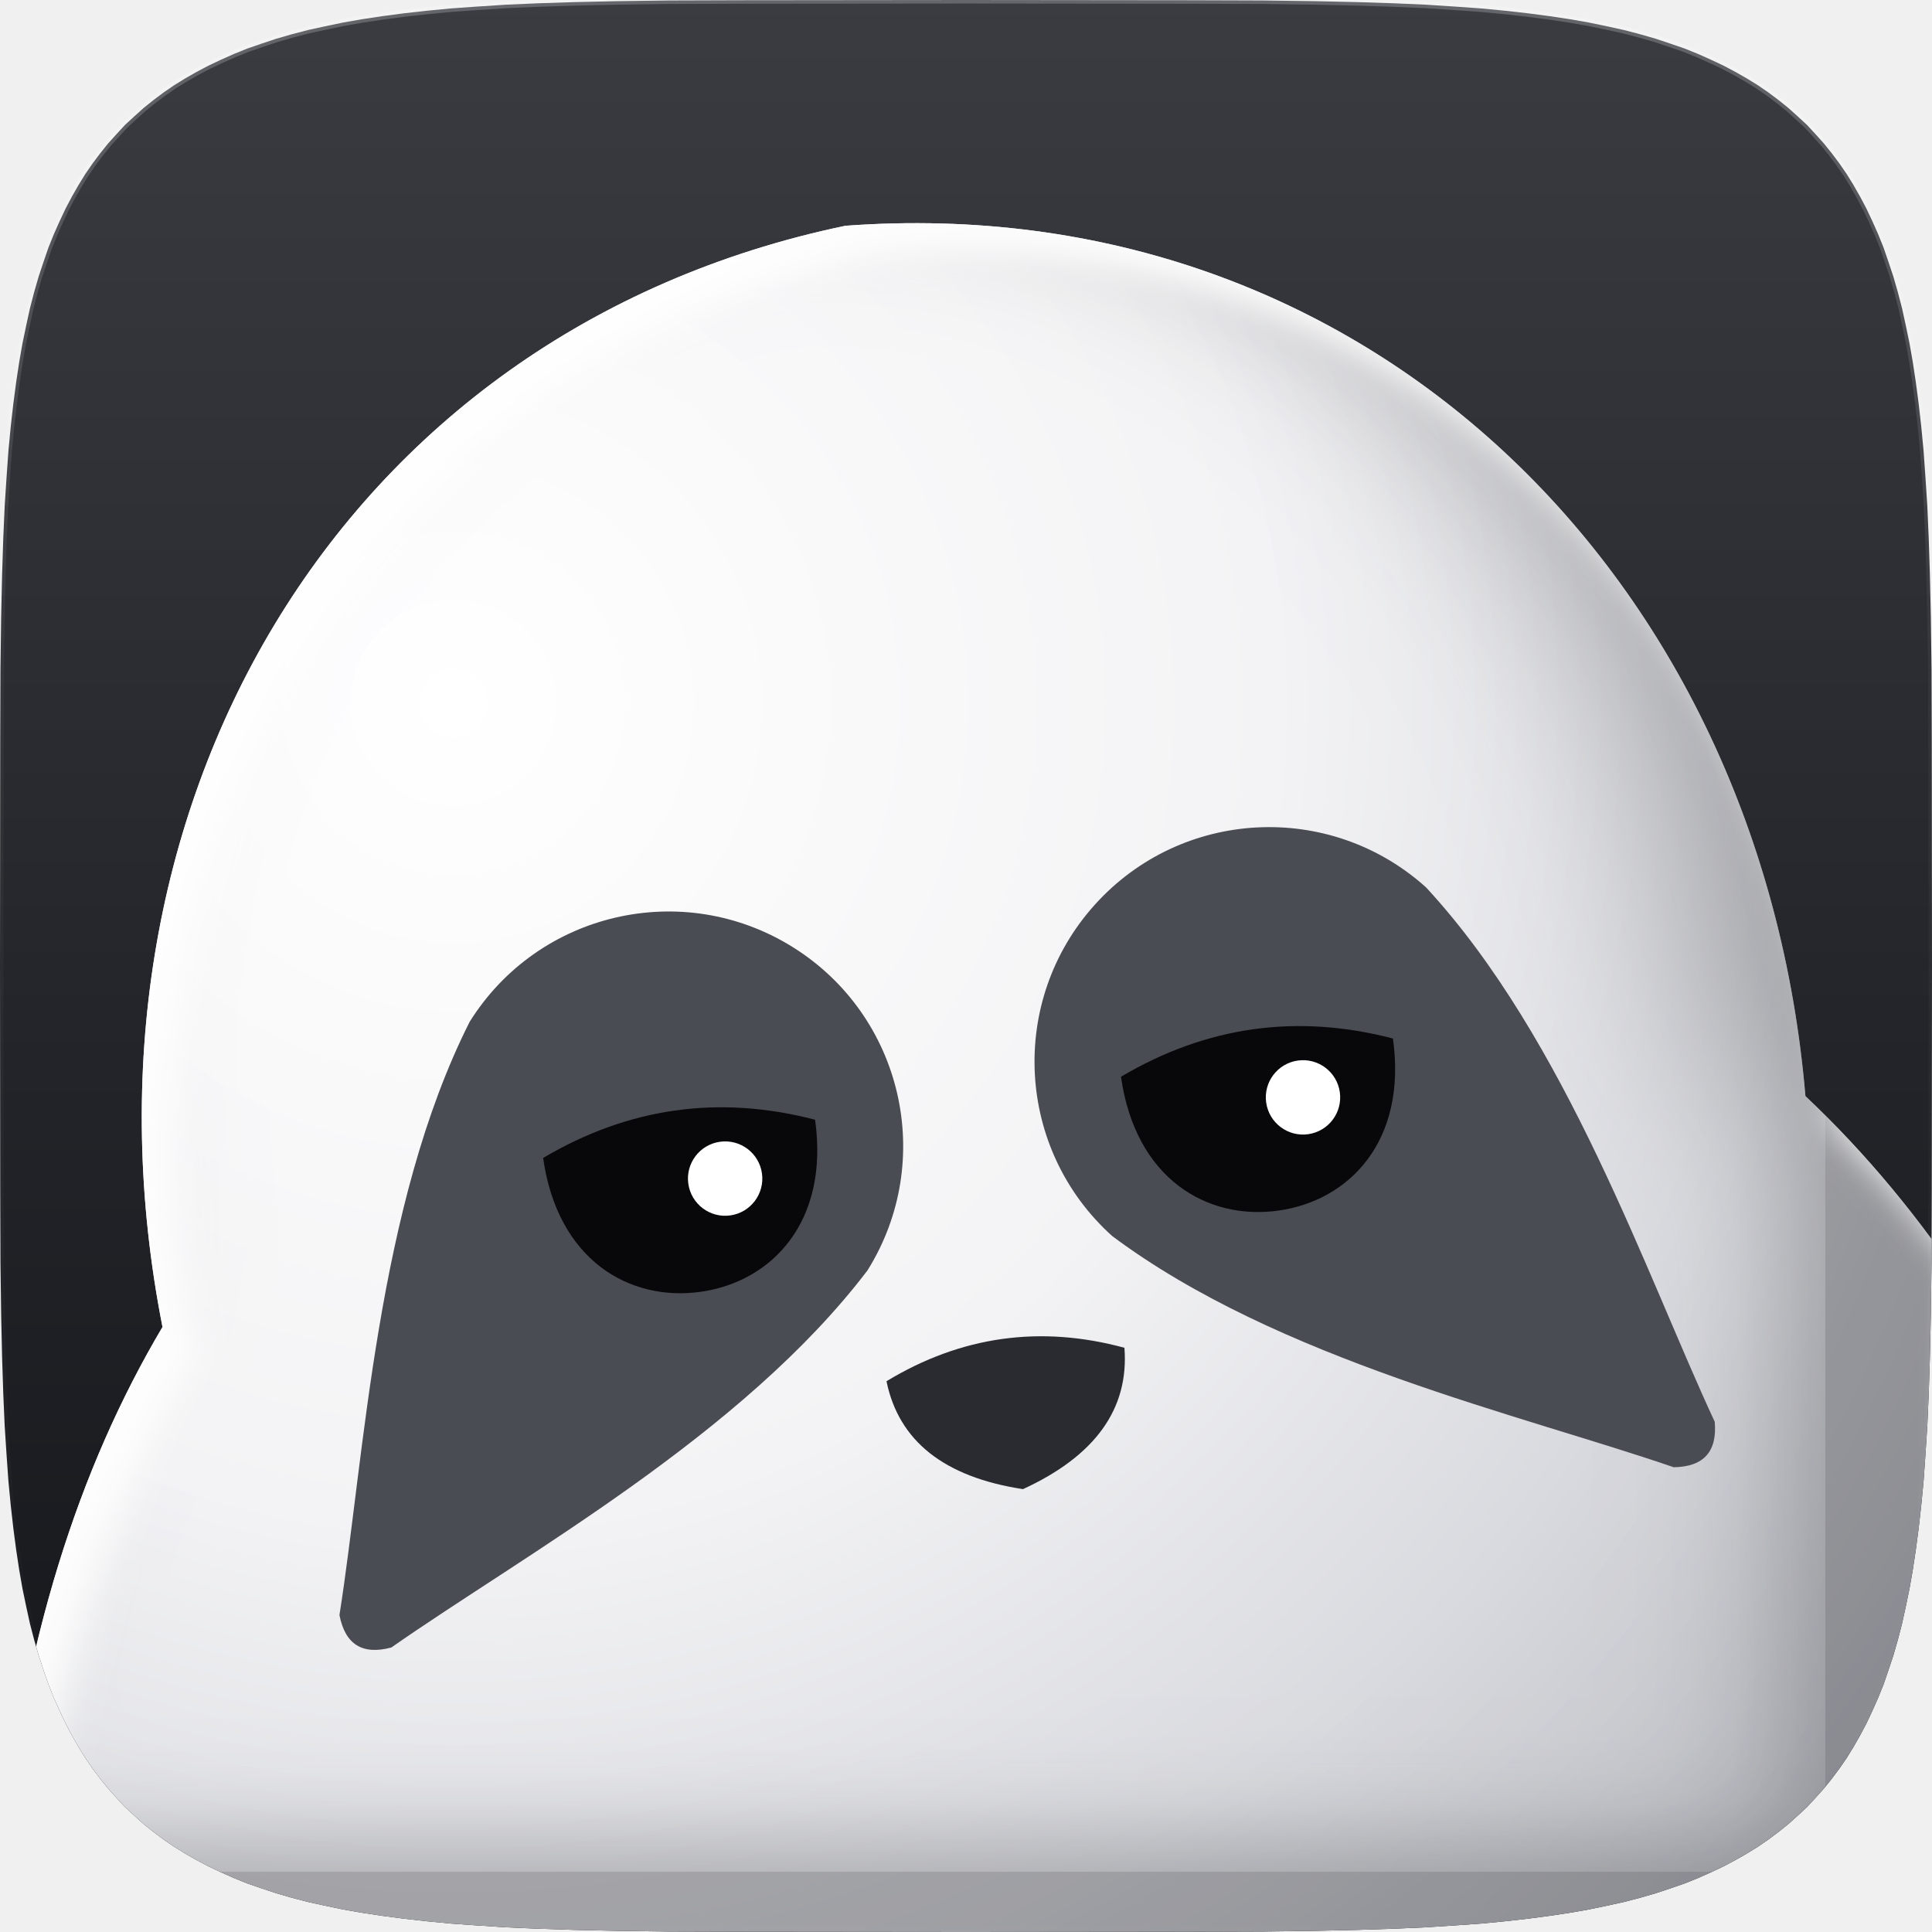
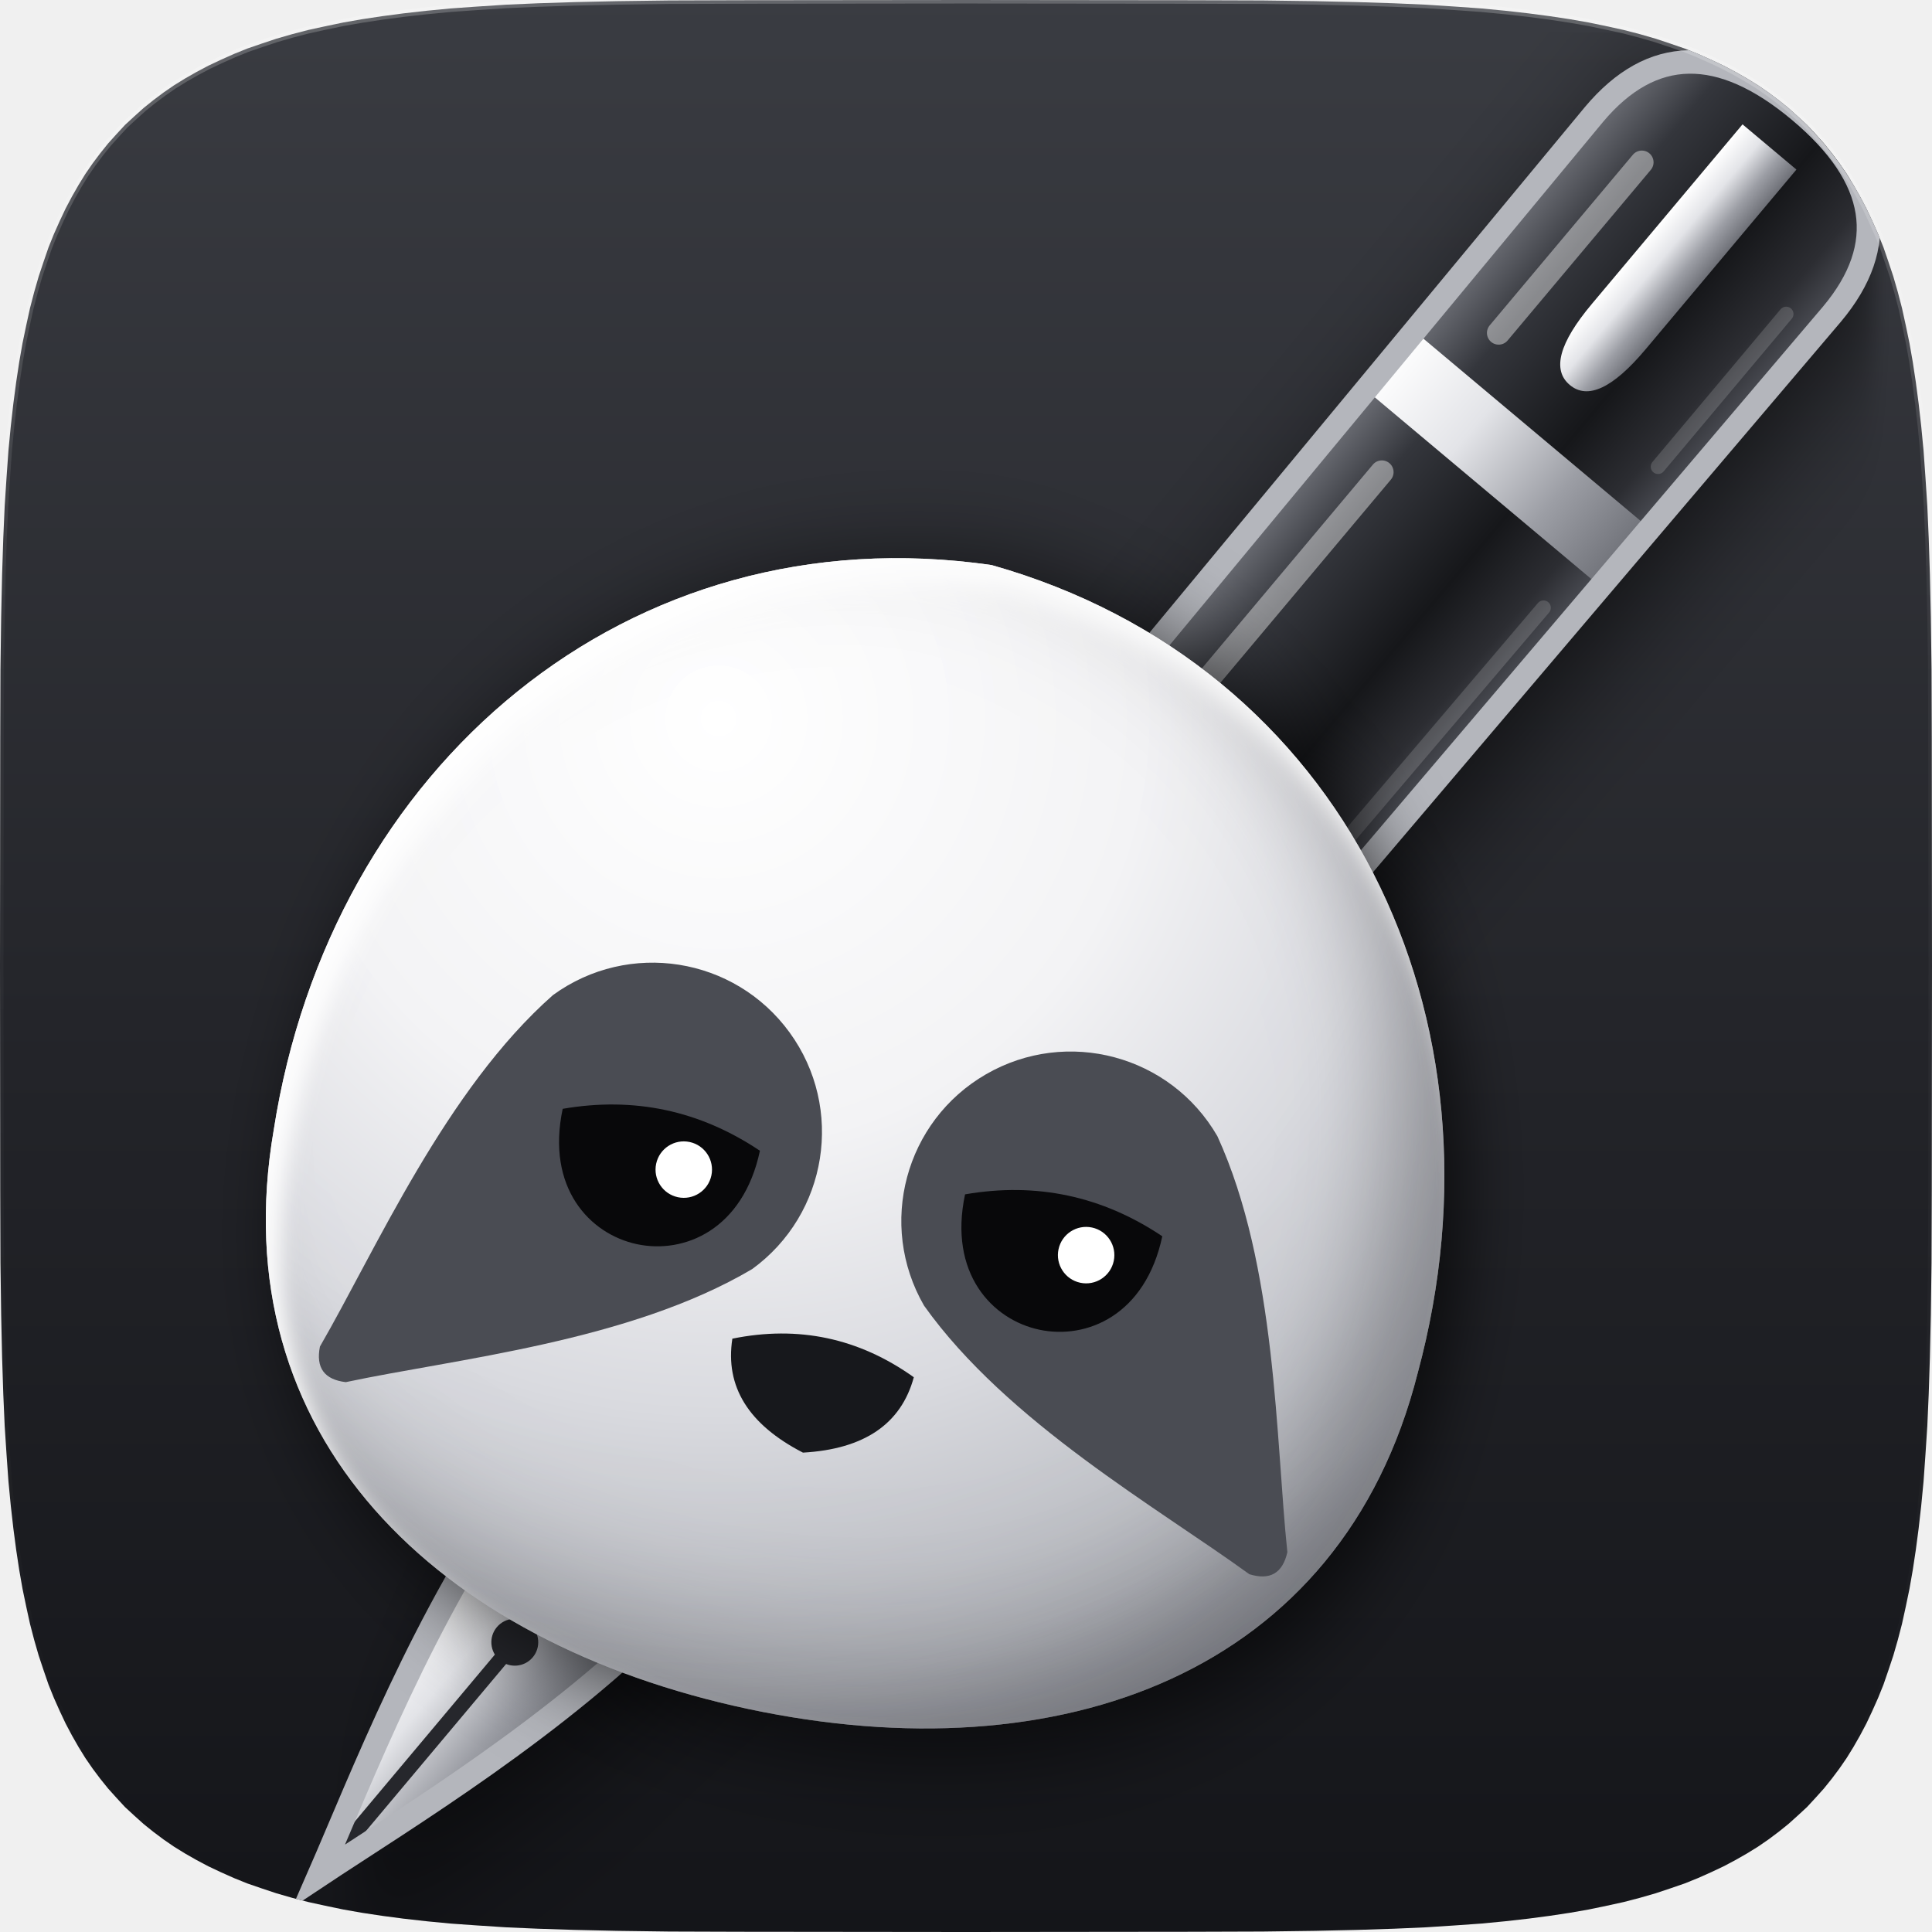
- <svg xmlns="http://www.w3.org/2000/svg" viewBox="100 100 824 824">
+ <svg xmlns="http://www.w3.org/2000/svg" viewBox="100 100 824 824" width="1024" height="1024">
  <defs>
+     <filter id="tileDrop" x="-10%" y="-10%" width="120%" height="125%">
+       <feGaussianBlur stdDeviation="14" />
+     </filter>
    <path id="squircle" d="M924.0 512.0 L923.9 608.0 L923.8 638.6 L923.5 660.9 L923.1 679.0 L922.6 694.5 L922.0 708.2 L921.2 720.5 L920.4 731.8 L919.4 742.2 L918.3 751.9 L917.1 761.0 L915.8 769.6 L914.4 777.6 L912.8 785.3 L911.2 792.6 L909.4 799.5 L907.5 806.1 L905.4 812.4 L903.3 818.5 L901.0 824.2 L898.5 829.8 L896.0 835.1 L893.3 840.2 L890.5 845.1 L887.6 849.8 L884.5 854.3 L881.2 858.7 L877.9 862.8 L874.3 866.8 L870.7 870.7 L866.8 874.3 L862.8 877.9 L858.7 881.2 L854.3 884.5 L849.8 887.6 L845.1 890.5 L840.2 893.3 L835.1 896.0 L829.8 898.5 L824.2 901.0 L818.5 903.3 L812.4 905.4 L806.1 907.5 L799.5 909.4 L792.6 911.2 L785.3 912.8 L777.6 914.4 L769.6 915.8 L761.0 917.1 L751.9 918.3 L742.2 919.4 L731.8 920.4 L720.5 921.2 L708.2 922.0 L694.5 922.6 L679.0 923.1 L660.9 923.5 L638.6 923.8 L608.0 923.9 L512.0 924.0 L416.0 923.9 L385.4 923.8 L363.1 923.5 L345.0 923.1 L329.5 922.6 L315.8 922.0 L303.5 921.2 L292.2 920.4 L281.8 919.4 L272.1 918.3 L263.0 917.1 L254.4 915.8 L246.4 914.4 L238.7 912.8 L231.4 911.2 L224.5 909.4 L217.9 907.5 L211.6 905.4 L205.5 903.3 L199.8 901.0 L194.2 898.5 L188.9 896.0 L183.8 893.3 L178.9 890.5 L174.2 887.6 L169.7 884.5 L165.3 881.2 L161.2 877.9 L157.2 874.3 L153.3 870.7 L149.7 866.8 L146.1 862.8 L142.8 858.7 L139.5 854.3 L136.4 849.8 L133.5 845.1 L130.7 840.2 L128.0 835.1 L125.5 829.8 L123.0 824.2 L120.7 818.5 L118.6 812.4 L116.5 806.1 L114.6 799.5 L112.8 792.6 L111.2 785.3 L109.6 777.6 L108.2 769.6 L106.9 761.0 L105.7 751.9 L104.6 742.2 L103.6 731.8 L102.8 720.5 L102.0 708.2 L101.4 694.5 L100.9 679.0 L100.5 660.9 L100.2 638.6 L100.1 608.0 L100.0 512.0 L100.1 416.0 L100.2 385.4 L100.5 363.1 L100.9 345.0 L101.4 329.5 L102.0 315.8 L102.8 303.5 L103.6 292.2 L104.6 281.8 L105.7 272.1 L106.9 263.0 L108.2 254.4 L109.6 246.4 L111.2 238.7 L112.8 231.4 L114.6 224.5 L116.5 217.9 L118.6 211.6 L120.7 205.5 L123.0 199.8 L125.5 194.2 L128.0 188.9 L130.7 183.8 L133.5 178.9 L136.4 174.2 L139.5 169.7 L142.8 165.3 L146.1 161.2 L149.7 157.2 L153.3 153.3 L157.2 149.7 L161.2 146.1 L165.3 142.8 L169.7 139.5 L174.2 136.4 L178.9 133.5 L183.8 130.7 L188.9 128.0 L194.2 125.5 L199.8 123.0 L205.5 120.7 L211.6 118.6 L217.9 116.5 L224.5 114.6 L231.4 112.8 L238.7 111.2 L246.4 109.6 L254.4 108.2 L263.0 106.9 L272.1 105.7 L281.8 104.6 L292.2 103.6 L303.5 102.8 L315.8 102.0 L329.5 101.4 L345.0 100.9 L363.1 100.5 L385.4 100.2 L416.0 100.1 L512.0 100.0 L608.0 100.1 L638.6 100.2 L660.9 100.5 L679.0 100.9 L694.5 101.4 L708.2 102.0 L720.5 102.8 L731.8 103.6 L742.2 104.6 L751.9 105.7 L761.0 106.9 L769.6 108.2 L777.6 109.6 L785.3 111.2 L792.6 112.8 L799.5 114.6 L806.1 116.5 L812.4 118.6 L818.5 120.7 L824.2 123.0 L829.8 125.5 L835.1 128.0 L840.2 130.7 L845.1 133.5 L849.8 136.4 L854.3 139.5 L858.7 142.8 L862.8 146.1 L866.8 149.7 L870.7 153.3 L874.3 157.2 L877.9 161.2 L881.2 165.3 L884.5 169.7 L887.6 174.2 L890.5 178.9 L893.3 183.8 L896.0 188.9 L898.5 194.2 L901.0 199.8 L903.3 205.5 L905.4 211.6 L907.5 217.9 L909.4 224.5 L911.2 231.4 L912.8 238.7 L914.4 246.4 L915.8 254.4 L917.1 263.0 L918.3 272.1 L919.4 281.8 L920.4 292.2 L921.2 303.5 L922.0 315.8 L922.6 329.5 L923.1 345.0 L923.5 363.1 L923.8 385.4 L923.9 416.0 Z" />
    <clipPath id="clip">
      <use href="#squircle" />
    </clipPath>
    <linearGradient id="bg" x1="0" y1="0" x2="0" y2="1">
      <stop offset="0" stop-color="#3a3c42" />
      <stop offset="0.55" stop-color="#232429" />
      <stop offset="1" stop-color="#141519" />
    </linearGradient>
    <linearGradient id="rim" x1="0" y1="0" x2="0" y2="1">
      <stop offset="0" stop-color="#fff" stop-opacity="0.22" />
      <stop offset="0.35" stop-color="#fff" stop-opacity="0.04" />
      <stop offset="1" stop-color="#fff" stop-opacity="0" />
    </linearGradient>
    <radialGradient id="body" cx="0.30" cy="0.18" r="0.95">
      <stop offset="0" stop-color="#ffffff" />
      <stop offset="0.38" stop-color="#f3f3f5" />
      <stop offset="0.62" stop-color="#d9dadf" />
      <stop offset="0.86" stop-color="#b4b6bc" />
      <stop offset="1" stop-color="#8a8c93" />
    </radialGradient>
    <linearGradient id="eye" x1="0" y1="0" x2="0" y2="1">
      <stop offset="0" stop-color="#050506" />
      <stop offset="1" stop-color="#26272c" />
    </linearGradient>
-     <linearGradient id="patch" x1="0" y1="0" x2="0" y2="1">
-       <stop offset="0" stop-color="#6c6e75" />
-       <stop offset="1" stop-color="#4a4c53" />
-     </linearGradient>
-     <linearGradient id="claw" x1="0" y1="0" x2="0" y2="1">
-       <stop offset="0" stop-color="#8d8f96" />
-       <stop offset="1" stop-color="#45474d" />
-     </linearGradient>
-     <radialGradient id="ring" cx="0.5" cy="0.5" r="0.5">
-       <stop offset="0.47" stop-color="#8e9097" stop-opacity="0" />
-       <stop offset="0.6" stop-color="#8e9097" stop-opacity="0.4" />
-       <stop offset="1" stop-color="#8e9097" stop-opacity="0.4" />
-     </radialGradient>
-     <clipPath id="headClip">
-       <path d="M 112 1110 C 112 880 150 742 222 652 C 212 470 318 334 452 304 Q 452 270 478 250 Q 480 276 500 290 Q 512 254 548 244 Q 534 272 546 298 Q 566 284 584 290 Q 574 300 578 310 C 716 342 816 480 802 652 C 874 742 912 880 912 1110 Z" />
-     </clipPath>
    <filter id="sculpt" x="-20%" y="-20%" width="140%" height="140%">
      <feGaussianBlur in="SourceAlpha" stdDeviation="30" result="b1" />
      <feOffset in="b1" dx="-34" dy="-26" result="o1" />
      <feComposite in="SourceAlpha" in2="o1" operator="out" result="edge1" />
      <feFlood flood-color="#3e4047" flood-opacity="0.55" />
      <feComposite in2="edge1" operator="in" result="shade" />
      <feGaussianBlur in="SourceAlpha" stdDeviation="6" result="b2" />
      <feOffset in="b2" dx="10" dy="12" result="o2" />
      <feComposite in="SourceAlpha" in2="o2" operator="out" result="edge2" />
      <feFlood flood-color="#ffffff" flood-opacity="0.9" />
      <feComposite in2="edge2" operator="in" result="shine" />
      <feMerge>
        <feMergeNode in="SourceGraphic" />
        <feMergeNode in="shade" />
        <feMergeNode in="shine" />
      </feMerge>
    </filter>
    <filter id="cast" x="-20%" y="-20%" width="140%" height="140%">
      <feGaussianBlur in="SourceAlpha" stdDeviation="22" />
      <feOffset dx="10" dy="6" />
      <feComponentTransfer>
        <feFuncA type="linear" slope="0.7" />
      </feComponentTransfer>
    </filter>
    <filter id="eyeInset" x="-30%" y="-30%" width="160%" height="160%">
      <feGaussianBlur in="SourceAlpha" stdDeviation="5" result="b" />
      <feOffset in="b" dx="4" dy="7" result="o" />
      <feComposite in="SourceAlpha" in2="o" operator="out" result="e" />
      <feFlood flood-color="#000" flood-opacity="0.9" />
      <feComposite in2="e" operator="in" result="s" />
      <feMerge>
        <feMergeNode in="SourceGraphic" />
        <feMergeNode in="s" />
      </feMerge>
    </filter>
+     <filter id="soft" x="-30%" y="-30%" width="160%" height="160%">
+       <feGaussianBlur stdDeviation="14" />
+     </filter>
+     <filter id="cast2" x="-80%" y="-80%" width="260%" height="260%">
+       <feGaussianBlur in="SourceAlpha" stdDeviation="22" />
+       <feOffset dx="10" dy="6" />
+       <feComponentTransfer>
+         <feFuncA type="linear" slope="0.7" />
+       </feComponentTransfer>
+     </filter>
+     <linearGradient id="patch" x1="0" y1="0" x2="0" y2="1">
+       <stop offset="0" stop-color="#6c6e75" />
+       <stop offset="1" stop-color="#4a4c53" />
+     </linearGradient>
    <filter id="patchSoft" x="-10%" y="-10%" width="120%" height="120%">
      <feGaussianBlur stdDeviation="2.2" />
    </filter>
+     <radialGradient id="ring" cx="0.5" cy="0.5" r="0.5">
+       <stop offset="0.5" stop-color="#8e9097" stop-opacity="0" />
+       <stop offset="0.66" stop-color="#8e9097" stop-opacity="0.38" />
+       <stop offset="1" stop-color="#8e9097" stop-opacity="0.38" />
+     </radialGradient>
+     <linearGradient id="claw" x1="0" y1="0" x2="0" y2="1">
+       <stop offset="0" stop-color="#8d8f96" />
+       <stop offset="1" stop-color="#45474d" />
+     </linearGradient>
    <filter id="clawDrop" x="-40%" y="-20%" width="180%" height="150%">
      <feDropShadow dx="3" dy="5" stdDeviation="3" flood-color="#000" flood-opacity="0.35" />
    </filter>
-     <filter id="tileDrop" x="-10%" y="-10%" width="120%" height="125%">
-       <feGaussianBlur stdDeviation="14" />
-     </filter>
+     <clipPath id="sHead">
+       <path d="M 222 652 C 212 470 318 334 452 304 Q 452 270 478 250 Q 480 276 500 290 Q 512 254 548 244 Q 534 272 546 298 Q 566 284 584 290 Q 574 300 578 310 C 716 342 816 480 802 652 C 796 806 670 884 512 884 C 354 884 228 806 222 652 Z" />
+     </clipPath>
+     <radialGradient id="fur" cx="0.30" cy="0.18" r="0.95">
+       <stop offset="0" stop-color="#f6f6f8" />
+       <stop offset="0.45" stop-color="#e2e3e7" />
+       <stop offset="0.8" stop-color="#b9bbc1" />
+       <stop offset="1" stop-color="#8f9198" />
+     </radialGradient>
+     <linearGradient id="steel" x1="0" y1="0" x2="1" y2="0.25">
+       <stop offset="0" stop-color="#f7f8fa" />
+       <stop offset="0.5" stop-color="#dcdee3" />
+       <stop offset="1" stop-color="#a7aab1" />
+     </linearGradient>
+     <linearGradient id="lacquer" x1="0" y1="0" x2="1" y2="0">
+       <stop offset="0" stop-color="#6a6c73" />
+       <stop offset="0.22" stop-color="#34363c" />
+       <stop offset="0.62" stop-color="#16171a" />
+       <stop offset="0.86" stop-color="#2c2d32" />
+       <stop offset="1" stop-color="#4a4c53" />
+     </linearGradient>
+     <linearGradient id="silver" x1="0" y1="0" x2="1" y2="0">
+       <stop offset="0" stop-color="#ffffff" />
+       <stop offset="0.35" stop-color="#e3e4e8" />
+       <stop offset="0.7" stop-color="#9c9ea5" />
+       <stop offset="1" stop-color="#6e7077" />
+     </linearGradient>
  </defs>
  <use href="#squircle" fill="url(#bg)" />
  <g clip-path="url(#clip)">
-     <g transform="translate(538 1040) scale(1.22) translate(-512 -1000) rotate(-8 512 760)">
+     <g transform="translate(236 900) rotate(40) scale(1.25)">
+       <g fill="#000" filter="url(#cast2)">
+         <path d="M 0 0 C 10 -34 30 -92 34 -148 L 50 -268 L 53 -740 Q 53 -786 0 -786 Q -53 -786 -53 -740 L -50 -268 L -34 -148 C -30 -92 -10 -34 0 0 Z" />
+       </g>
+       <path d="M 0 0 C 10 -34 30 -92 34 -148 L -34 -148 C -30 -92 -10 -34 0 0 Z" fill="url(#silver)" />
+       <path d="M -36 -146 L 36 -146 L 40 -250 L -40 -250 Z" fill="url(#lacquer)" />
+       <path d="M -46 -248 L 46 -248 L 46 -270 L -46 -270 Z" fill="url(#silver)" />
+       <path d="M -50 -268 L 50 -268 L 50 -620 L -50 -620 Z" fill="url(#lacquer)" />
+       <path d="M -53 -618 L 53 -618 L 53 -646 L -53 -646 Z" fill="url(#silver)" />
+       <path d="M -51 -644 L 51 -644 L 51 -740 Q 51 -784 0 -784 Q -51 -784 -51 -740 Z" fill="url(#lacquer)" />
+       <path d="M -12 -770 L 12 -770 L 12 -690 Q 12 -664 0 -664 Q -12 -664 -12 -690 Z" fill="url(#silver)" />
+       <path d="M 0 -14 L 0 -100" stroke="#26272c" stroke-width="5" stroke-linecap="round" />
+       <circle cx="0" cy="-104" r="8" fill="#26272c" />
+       <path d="M -30 -290 L -30 -600 M -30 -662 L -30 -738" stroke="#fff" stroke-opacity="0.42" stroke-width="8" stroke-linecap="round" />
+       <path d="M -22 -170 L -24 -236" stroke="#fff" stroke-opacity="0.3" stroke-width="6" stroke-linecap="round" />
+       <path d="M 40 -290 L 42 -600 M 41 -662 L 41 -730" stroke="#fff" stroke-opacity="0.16" stroke-width="5" stroke-linecap="round" />
+       <g fill="none" stroke="#b4b6bc" stroke-width="8">
+         <path d="M 0 0 C 10 -34 30 -92 34 -148 L 50 -268 L 53 -740 Q 53 -786 0 -786 Q -53 -786 -53 -740 L -50 -268 L -34 -148 C -30 -92 -10 -34 0 0 Z" />
+       </g>
+     </g>
+     <g transform="translate(470 590) rotate(12) scale(0.86) translate(-512 -600)">
+       <g fill="#000" filter="url(#cast2)">
+         <path d="M 222 652 C 212 470 330 316 512 304 C 694 316 812 470 802 652 C 796 806 670 884 512 884 C 354 884 228 806 222 652 Z" />
+       </g>
      <g filter="url(#sculpt)">
-         <path d="M 112 1110 C 112 880 150 742 222 652 C 212 470 330 316 512 304 C 694 316 812 470 802 652 C 874 742 912 880 912 1110 Z" fill="url(#body)" />
+         <g fill="url(#body)">
+           <path d="M 222 652 C 212 470 330 316 512 304 C 694 316 812 470 802 652 C 796 806 670 884 512 884 C 354 884 228 806 222 652 Z" />
+         </g>
      </g>
-       <path d="M 0 -82 C -45.3 -82 -82 -45.3 -82 0 C -82 45.3 -45.3 82 0 82 C 72.0 75.4 148.0 32.8 200.0 10.7 Q 211.5 0 200.0 -10.7 C 148.0 -32.8 72.0 -75.4 0 -82 Z" transform="translate(406 614) rotate(130)" fill="#4a4c53" />
-       <path d="M 0 -82 C -45.3 -82 -82 -45.3 -82 0 C -82 45.3 -45.3 82 0 82 C 72.0 75.4 148.0 32.8 200.0 10.7 Q 211.5 0 200.0 -10.7 C 148.0 -32.8 72.0 -75.4 0 -82 Z" transform="translate(618 614) rotate(50)" fill="#4a4c53" />
-       <path d="M 362 612 Q 410 592 458 612 C 458 648.1 435.1 666 410 666 C 384.9 666 362 648.1 362 612 Z" fill="#08080a" />
-       <circle cx="424" cy="628" r="13" fill="#fff" />
-       <path d="M 566 612 Q 614 592 662 612 C 662 648.1 639.1 666 614 666 C 588.9 666 566 648.1 566 612 Z" fill="#08080a" />
-       <circle cx="628" cy="628" r="13" fill="#fff" />
-       <path d="M 470 706 Q 512 688 554 706 Q 552 738 512 750 Q 472 738 470 706 Z" fill="#2a2b30" />
+       <path d="M 0 -84 C -46.4 -84 -84 -46.4 -84 0 C -84 46.4 -46.4 84 0 84 C 70.6 77.3 145.0 33.6 196.0 10.9 Q 207.8 0 196.0 -10.9 C 145.0 -33.6 70.6 -77.3 0 -84 Z" transform="translate(406 614) rotate(132)" fill="#4a4c53" />
+       <path d="M 0 -84 C -46.4 -84 -84 -46.4 -84 0 C -84 46.4 -46.4 84 0 84 C 70.6 77.3 145.0 33.6 196.0 10.9 Q 207.8 0 196.0 -10.9 C 145.0 -33.6 70.6 -77.3 0 -84 Z" transform="translate(618 614) rotate(48)" fill="#4a4c53" />
+       <path d="M 360 612 Q 410 592 460 612 C 460 652 434 670 410 670 C 386 670 360 652 360 612 Z" fill="#08080a" />
+       <circle cx="425" cy="629" r="14" fill="#fff" />
+       <path d="M 564 612 Q 614 592 664 612 C 664 652 638 670 614 670 C 590 670 564 652 564 612 Z" fill="#08080a" />
+       <circle cx="629" cy="629" r="14" fill="#fff" />
+       <path d="M 466 706 Q 512 686 558 706 Q 556 742 512 754 Q 468 742 466 706 Z" fill="#17181c" />
    </g>
  </g>
  <use href="#squircle" fill="none" stroke="url(#rim)" stroke-width="3" />
</svg>
